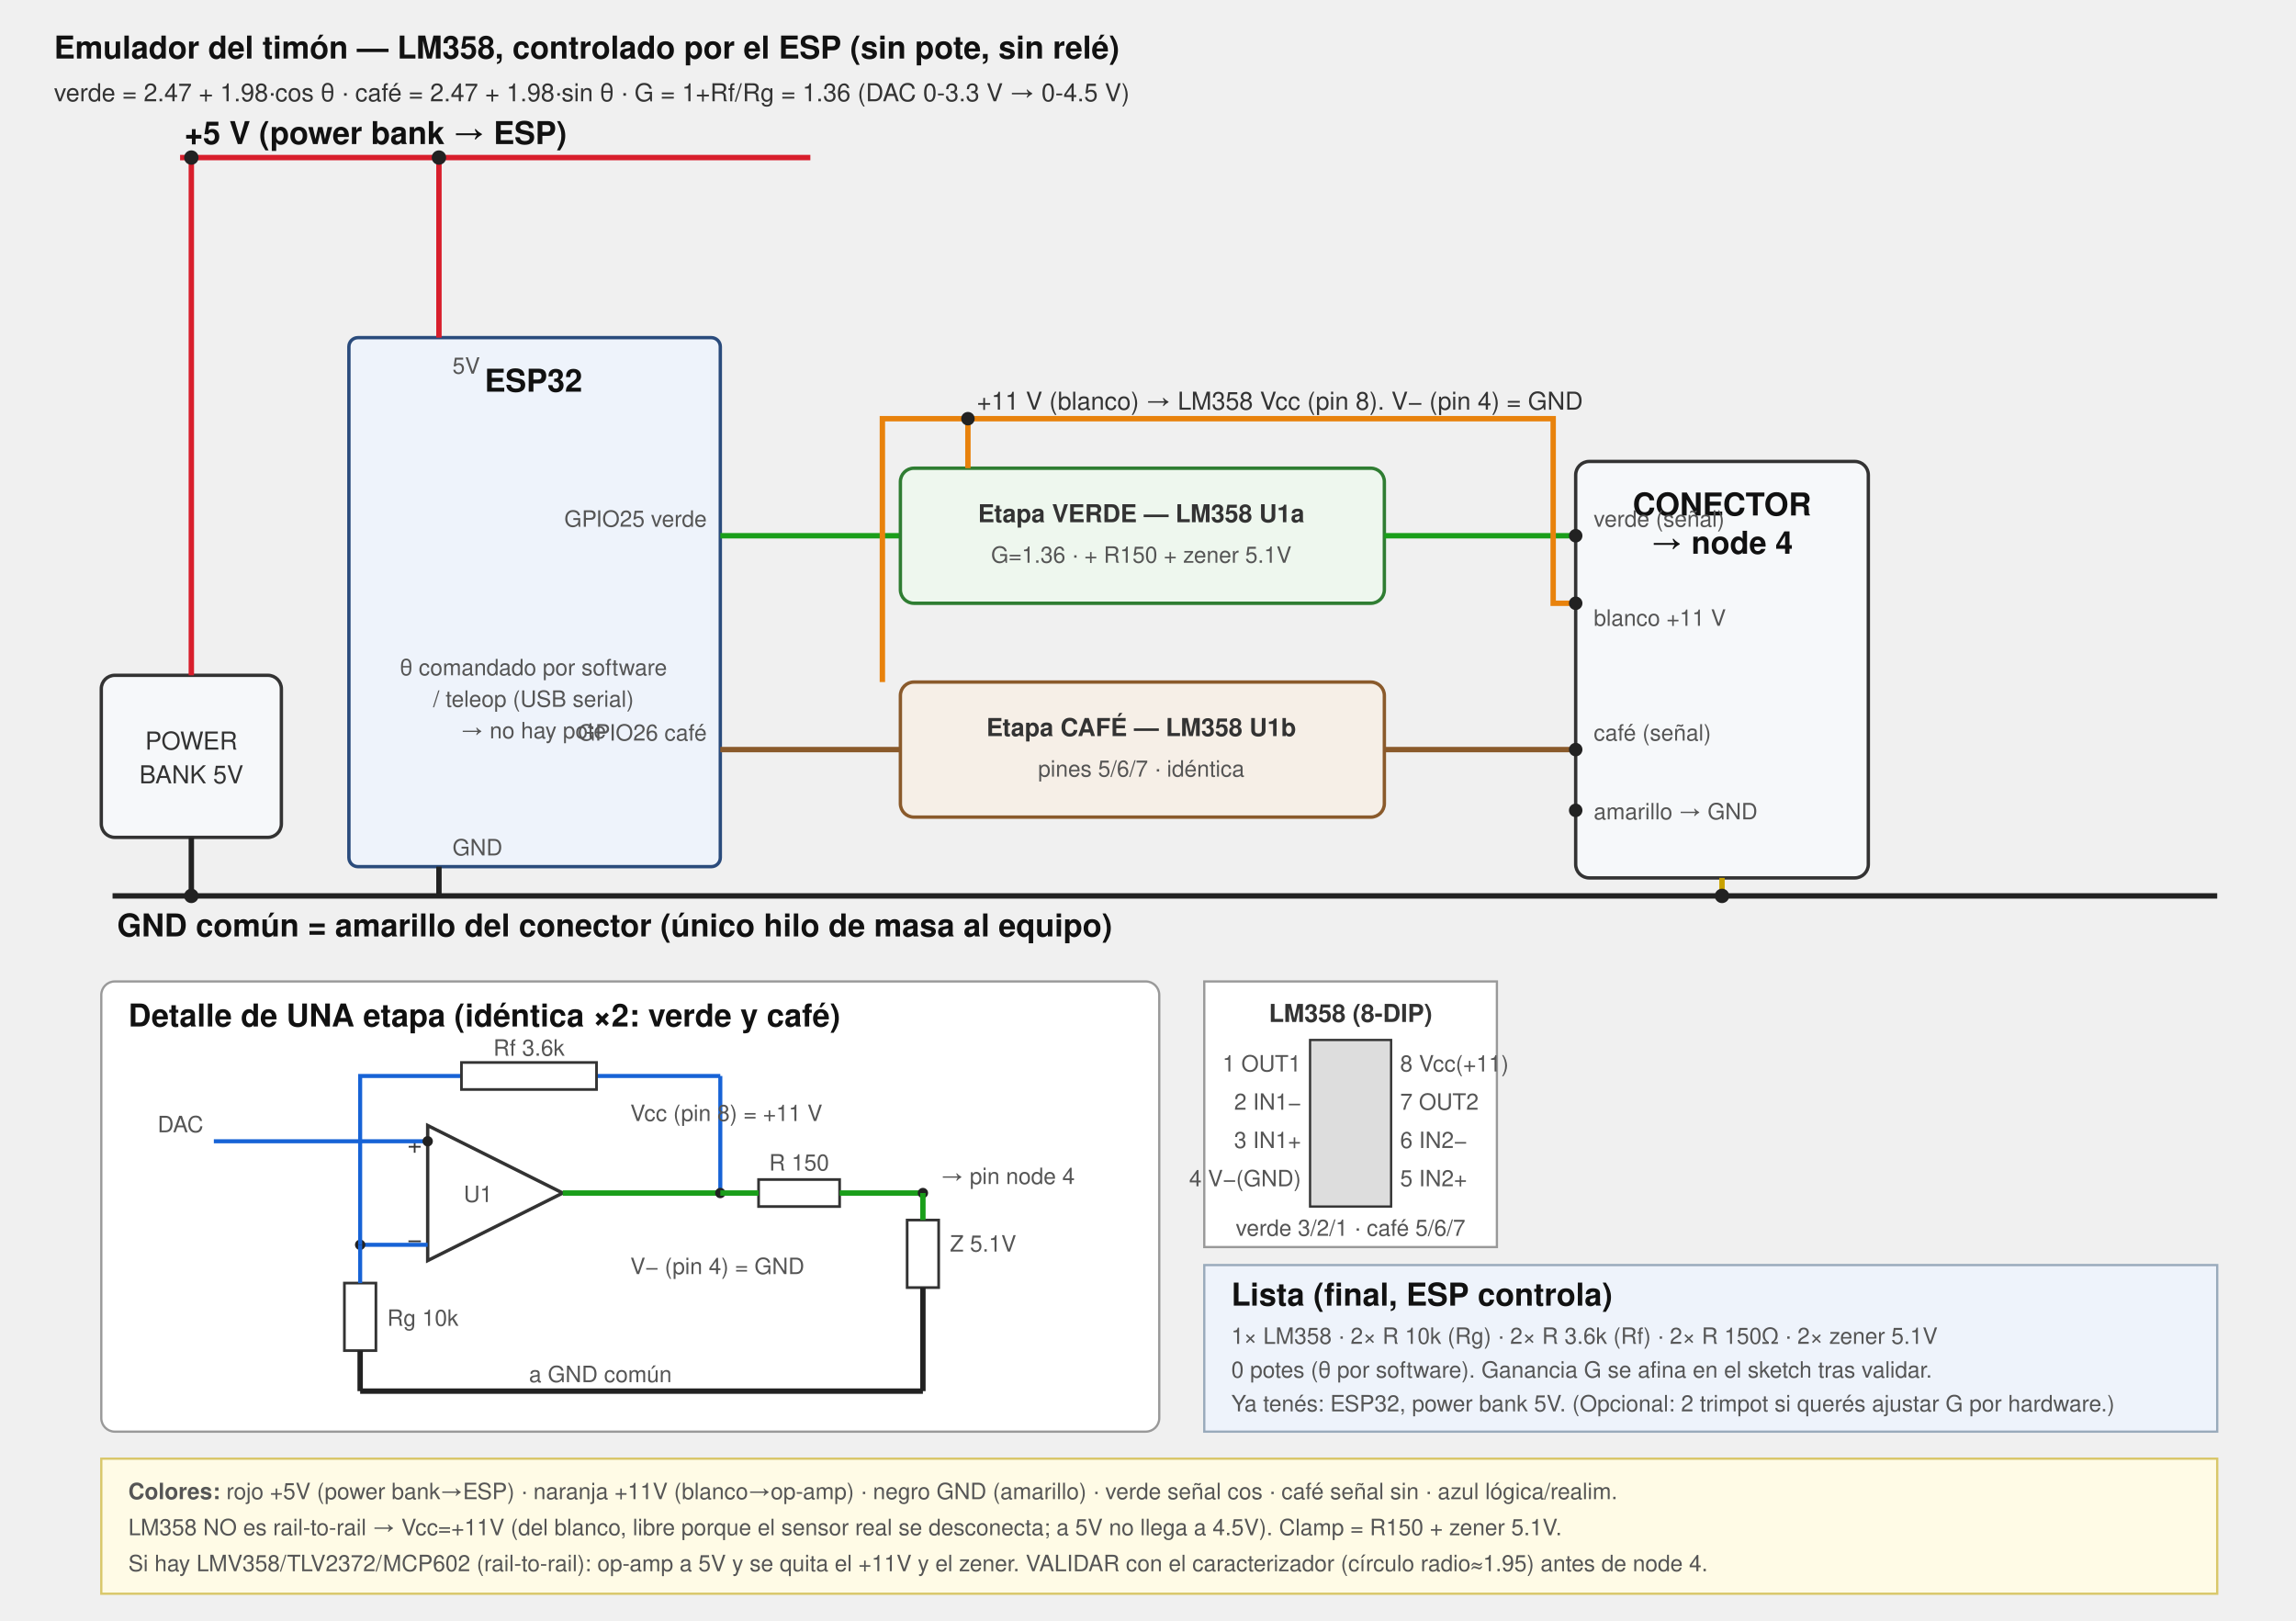
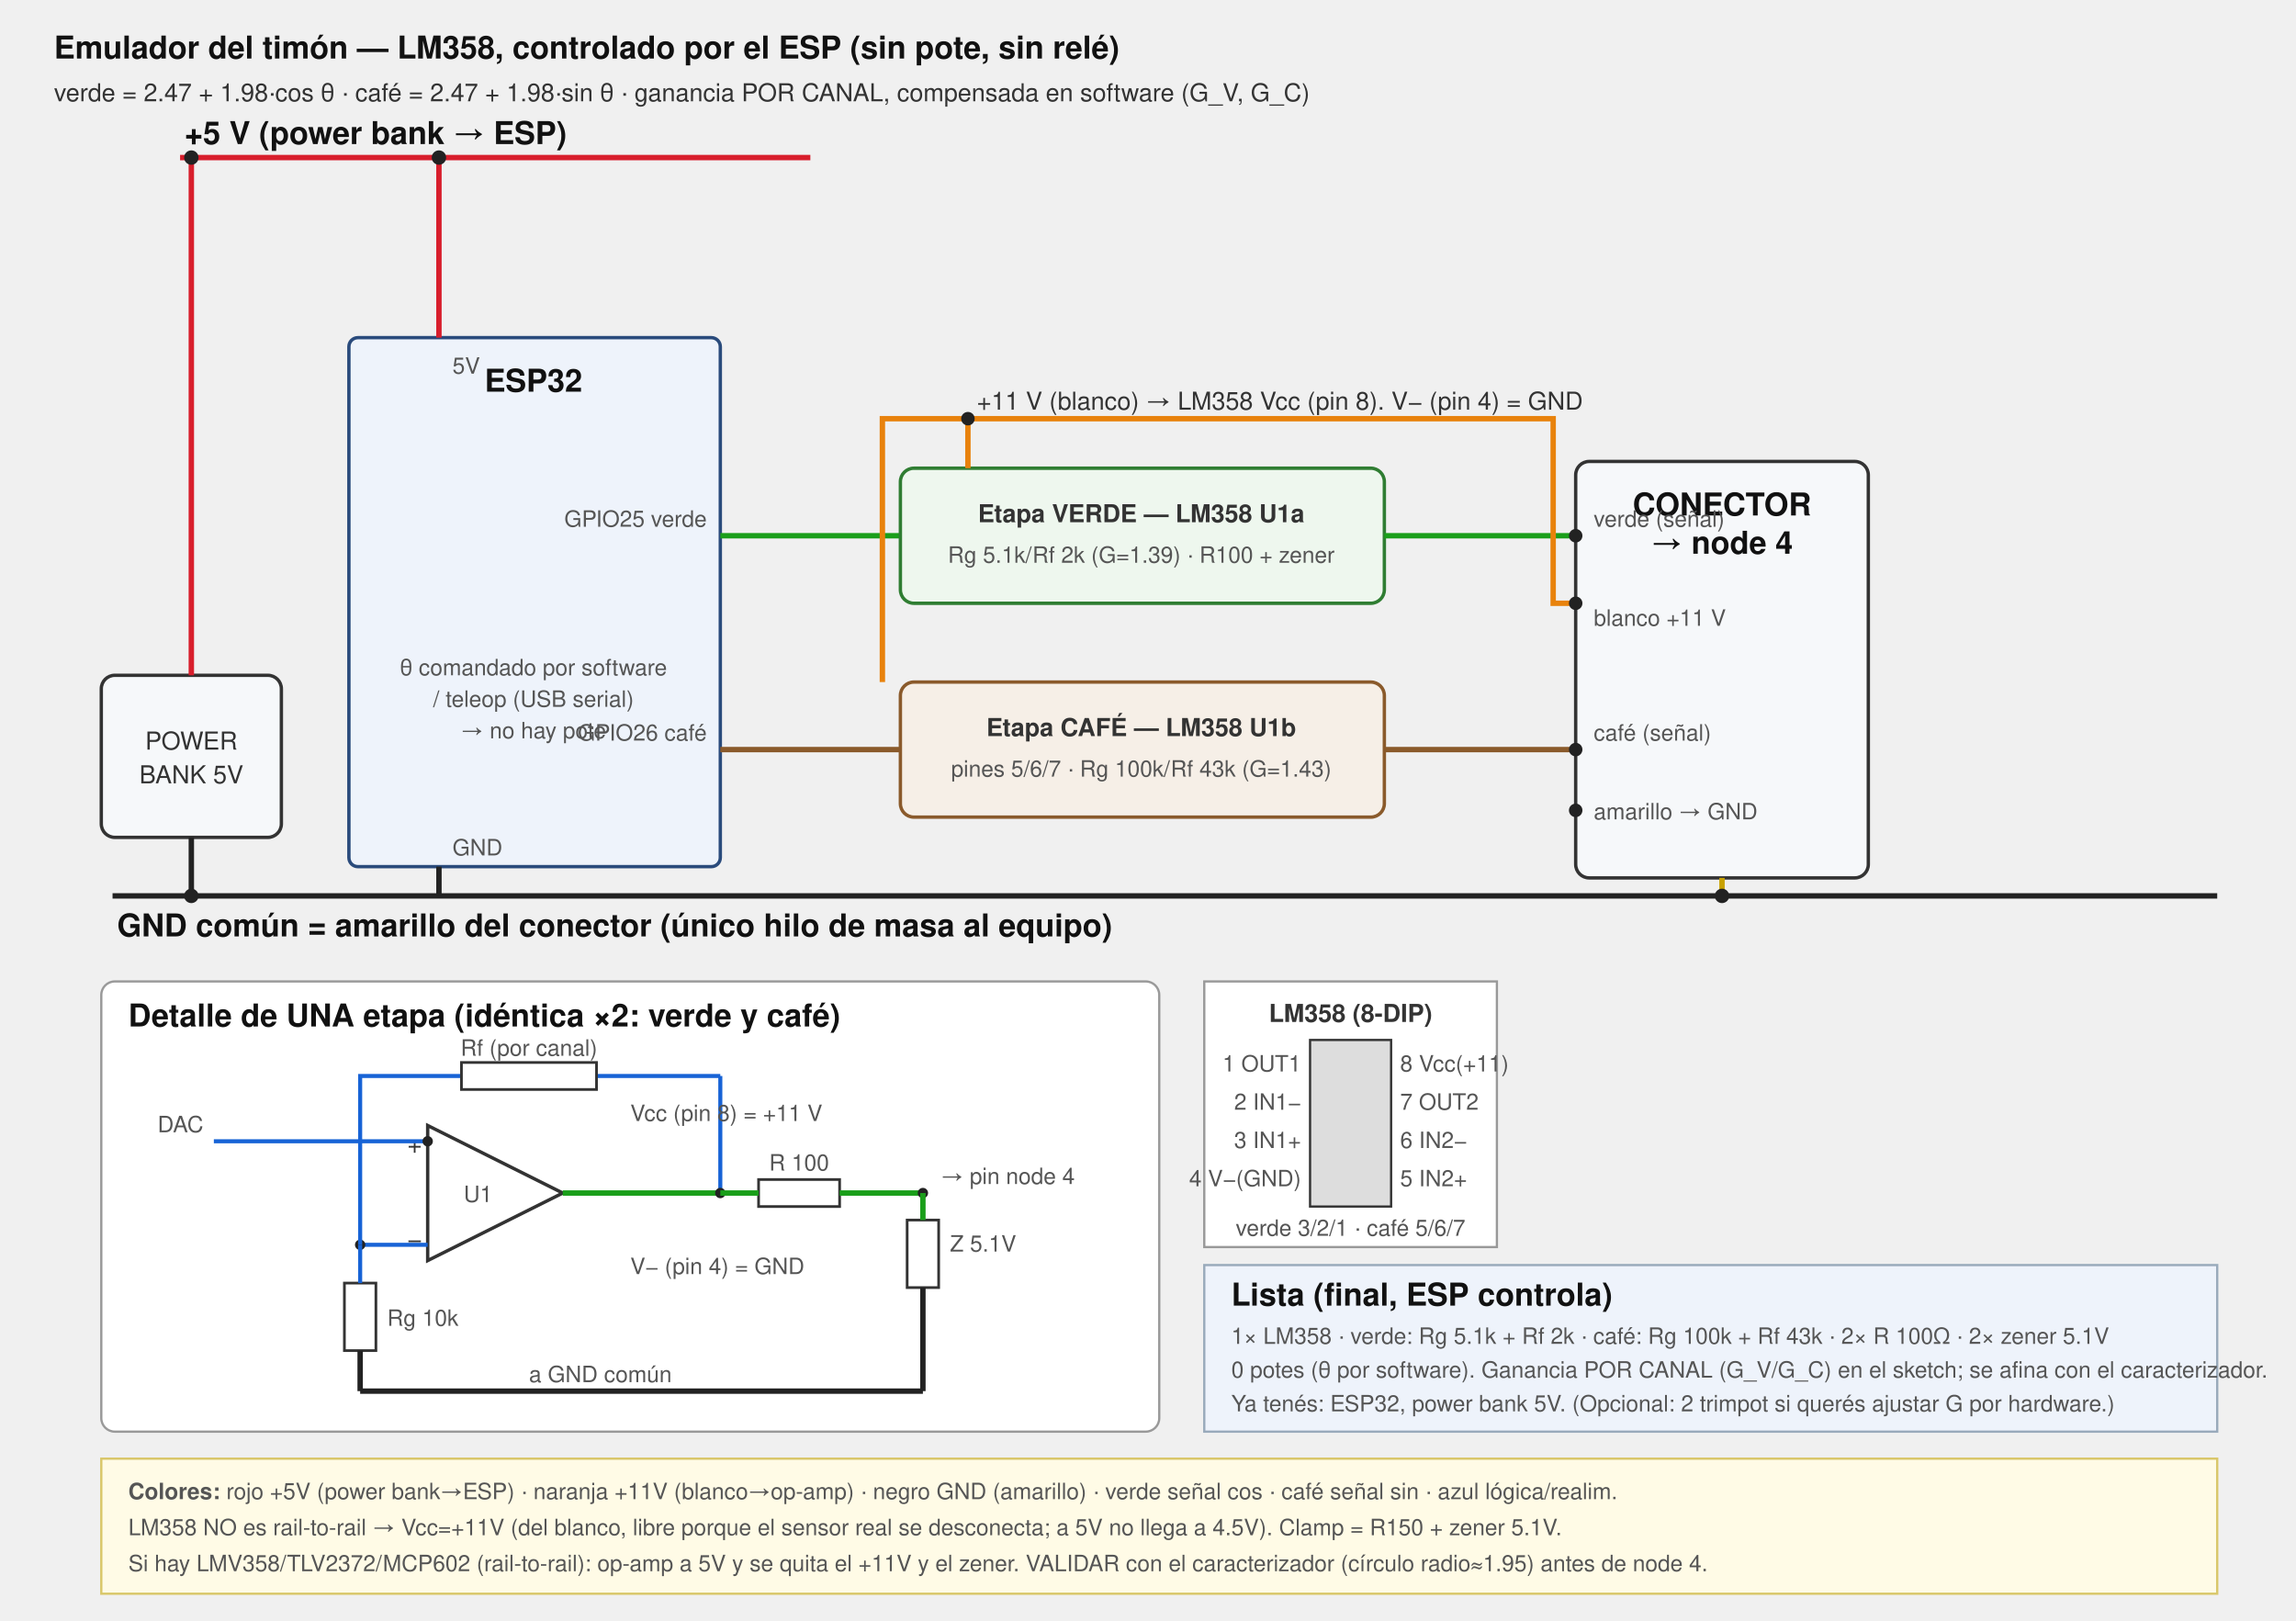
<svg xmlns="http://www.w3.org/2000/svg" viewBox="0 0 1020 720" font-family="Helvetica,Arial,sans-serif">
  <style>
    .box{fill:#f6f8fa;stroke:#333;stroke-width:1.5}
    .chip{fill:#eef3fb;stroke:#2a4b7c;stroke-width:1.5}
    .blk{fill:#eef7ee;stroke:#2f7d32;stroke-width:1.5}
    .blkc{fill:#f6efe7;stroke:#8a5a2b;stroke-width:1.5}
    .res{fill:#fff;stroke:#333;stroke-width:1.2}
    .tb{font-size:14px;font-weight:bold;fill:#111}
    .sm{font-size:11px;fill:#333}
    .xs{font-size:10px;fill:#555}
    .pwr{stroke:#d81e2c;stroke-width:2.4;fill:none}
    .v11{stroke:#e8820c;stroke-width:2.4;fill:none}
    .gnd{stroke:#222;stroke-width:2.4;fill:none}
    .verde{stroke:#1a9e1a;stroke-width:2.4;fill:none}
    .cafe{stroke:#8a5a2b;stroke-width:2.4;fill:none}
    .sig{stroke:#1763d6;stroke-width:1.8;fill:none}
    .amar{stroke:#c9a200;stroke-width:2.4;fill:none}
    .dot{fill:#222}
  </style>
  <text x="24" y="26" class="tb" font-size="18">Emulador del timón — LM358, controlado por el ESP (sin pote, sin relé)</text>
-   <text x="24" y="45" class="sm">verde = 2.47 + 1.98·cos θ   ·   café = 2.47 + 1.98·sin θ   ·   G = 1+Rf/Rg = 1.36 (DAC 0-3.3 V → 0-4.5 V)</text>
+   <text x="24" y="45" class="sm">verde = 2.47 + 1.98·cos θ   ·   café = 2.47 + 1.98·sin θ   ·   ganancia POR CANAL, compensada en software (G_V, G_C)</text>
  <line x1="80" y1="70" x2="360" y2="70" class="pwr" />
  <text x="82" y="64" class="tb" fill="#d81e2c">+5 V (power bank → ESP)</text>
  <line x1="50" y1="398" x2="985" y2="398" class="gnd" />
  <text x="52" y="416" class="tb">GND común = amarillo del conector (único hilo de masa al equipo)</text>
  <rect x="45" y="300" width="80" height="72" rx="6" class="box" />
  <text x="85" y="333" class="sm" text-anchor="middle">POWER</text>
  <text x="85" y="348" class="sm" text-anchor="middle">BANK 5V</text>
  <line x1="85" y1="300" x2="85" y2="70" class="pwr" />
  <line x1="85" y1="372" x2="85" y2="398" class="gnd" />
  <circle cx="85" cy="70" r="3.2" class="dot" />
  <circle cx="85" cy="398" r="3.2" class="dot" />
  <rect x="155" y="150" width="165" height="235" rx="4" class="chip" />
  <text x="237" y="174" class="tb" text-anchor="middle" fill="#2a4b7c">ESP32</text>
  <text x="237" y="300" class="xs" text-anchor="middle">θ comandado por software</text>
  <text x="237" y="314" class="xs" text-anchor="middle">/ teleop (USB serial)</text>
  <text x="237" y="328" class="xs" text-anchor="middle">→ no hay pote</text>
  <line x1="195" y1="150" x2="195" y2="70" class="pwr" />
  <text x="201" y="166" class="xs">5V</text>
  <circle cx="195" cy="70" r="3.2" class="dot" />
  <line x1="195" y1="385" x2="195" y2="398" class="gnd" />
  <text x="201" y="380" class="xs">GND</text>
  <text x="314" y="234" class="xs" text-anchor="end">GPIO25 verde</text>
  <line x1="320" y1="238" x2="400" y2="238" class="verde" />
  <text x="314" y="329" class="xs" text-anchor="end">GPIO26 café</text>
  <line x1="320" y1="333" x2="400" y2="333" class="cafe" />
  <rect x="400" y="208" width="215" height="60" rx="6" class="blk" />
  <text x="507" y="232" class="sm" text-anchor="middle" font-weight="bold">Etapa VERDE — LM358 U1a</text>
-   <text x="507" y="250" class="xs" text-anchor="middle">G=1.36 · + R150 + zener 5.1V</text>
+   <text x="507" y="250" class="xs" text-anchor="middle">Rg 5.1k/Rf 2k (G=1.39) · R100 + zener</text>
  <line x1="615" y1="238" x2="700" y2="238" class="verde" />
  <rect x="400" y="303" width="215" height="60" rx="6" class="blkc" />
  <text x="507" y="327" class="sm" text-anchor="middle" font-weight="bold">Etapa CAFÉ — LM358 U1b</text>
-   <text x="507" y="345" class="xs" text-anchor="middle">pines 5/6/7 · idéntica</text>
+   <text x="507" y="345" class="xs" text-anchor="middle">pines 5/6/7 · Rg 100k/Rf 43k (G=1.43)</text>
  <line x1="615" y1="333" x2="700" y2="333" class="cafe" />
  <path d="M700,268 L690,268 L690,186 L392,186 L392,303" class="v11" />
  <line x1="430" y1="186" x2="430" y2="208" class="v11" />
  <circle cx="430" cy="186" r="3" class="dot" />
  <text x="434" y="182" class="sm" fill="#e8820c">+11 V (blanco) → LM358 Vcc (pin 8).  V− (pin 4) = GND</text>
  <rect x="700" y="205" width="130" height="185" rx="6" class="box" />
  <text x="765" y="229" class="tb" text-anchor="middle">CONECTOR</text>
  <text x="765" y="246" class="tb" text-anchor="middle">→ node 4</text>
  <circle cx="700" cy="238" r="3" class="dot" />
  <text x="708" y="234" class="xs">verde (señal)</text>
  <circle cx="700" cy="268" r="3" class="dot" />
  <text x="708" y="278" class="xs" fill="#999">blanco +11 V</text>
  <circle cx="700" cy="333" r="3" class="dot" />
  <text x="708" y="329" class="xs">café (señal)</text>
  <circle cx="700" cy="360" r="3" class="dot" />
  <text x="708" y="364" class="xs">amarillo → GND</text>
  <line x1="765" y1="390" x2="765" y2="398" class="amar" />
  <circle cx="765" cy="398" r="3.2" class="dot" />
  <rect x="45" y="436" width="470" height="200" rx="6" fill="#fff" stroke="#999" />
  <text x="57" y="456" class="tb">Detalle de UNA etapa  (idéntica ×2: verde y café)</text>
  <path d="M190,500 L190,560 L250,530 Z" fill="#fff" stroke="#333" stroke-width="1.5" />
  <text x="206" y="534" class="xs">U1</text>
  <text x="181" y="512" class="sm">+</text>
  <text x="181" y="554" class="sm">−</text>
  <line x1="95" y1="507" x2="190" y2="507" class="sig" />
  <text x="70" y="503" class="xs">DAC</text>
  <circle cx="190" cy="507" r="2.3" class="dot" />
  <line x1="190" y1="553" x2="160" y2="553" class="sig" />
  <circle cx="160" cy="553" r="2.3" class="dot" />
  <rect x="153" y="570" width="14" height="30" class="res" />
  <text x="172" y="589" class="xs">Rg 10k</text>
  <line x1="160" y1="553" x2="160" y2="570" class="sig" />
  <line x1="160" y1="600" x2="160" y2="618" class="gnd" />
  <path d="M160,553 L160,478 L320,478" class="sig" />
  <rect x="205" y="472" width="60" height="12" class="res" />
-   <text x="235" y="469" class="xs" text-anchor="middle">Rf 3.6k</text>
+   <text x="235" y="469" class="xs" text-anchor="middle">Rf (por canal)</text>
  <line x1="320" y1="478" x2="320" y2="530" class="sig" />
  <line x1="250" y1="530" x2="320" y2="530" class="verde" />
  <circle cx="320" cy="530" r="2.3" class="dot" />
  <rect x="337" y="524" width="36" height="12" class="res" />
-   <text x="355" y="520" class="xs" text-anchor="middle">R 150</text>
+   <text x="355" y="520" class="xs" text-anchor="middle">R 100</text>
  <line x1="320" y1="530" x2="337" y2="530" class="verde" />
  <line x1="373" y1="530" x2="410" y2="530" class="verde" />
  <circle cx="410" cy="530" r="2.3" class="dot" />
  <text x="418" y="526" class="xs">→ pin node 4</text>
  <rect x="403" y="542" width="14" height="30" class="res" />
  <text x="422" y="556" class="xs">Z 5.1V</text>
  <line x1="410" y1="530" x2="410" y2="542" class="verde" />
  <line x1="410" y1="572" x2="410" y2="618" class="gnd" />
  <line x1="160" y1="618" x2="410" y2="618" class="gnd" />
  <text x="235" y="614" class="xs">a GND común</text>
  <text x="280" y="498" class="xs">Vcc (pin 8) = +11 V</text>
  <text x="280" y="566" class="xs">V− (pin 4) = GND</text>
  <rect x="535" y="436" width="130" height="118" fill="#fff" stroke="#999" />
  <text x="600" y="454" class="sm" text-anchor="middle" font-weight="bold">LM358 (8-DIP)</text>
  <rect x="582" y="462" width="36" height="74" fill="#ddd" stroke="#333" />
  <text x="578" y="476" class="xs" text-anchor="end">1 OUT1</text>
  <text x="578" y="493" class="xs" text-anchor="end">2 IN1−</text>
  <text x="578" y="510" class="xs" text-anchor="end">3 IN1+</text>
  <text x="578" y="527" class="xs" text-anchor="end">4 V−(GND)</text>
  <text x="622" y="476" class="xs">8 Vcc(+11)</text>
  <text x="622" y="493" class="xs">7 OUT2</text>
  <text x="622" y="510" class="xs">6 IN2−</text>
  <text x="622" y="527" class="xs">5 IN2+</text>
  <text x="600" y="549" class="xs" text-anchor="middle">verde 3/2/1 · café 5/6/7</text>
  <rect x="535" y="562" width="450" height="74" fill="#eef3fb" stroke="#9ab" />
  <text x="547" y="580" class="tb">Lista (final, ESP controla)</text>
-   <text x="547" y="597" class="xs">1× LM358  ·  2× R 10k (Rg)  ·  2× R 3.6k (Rf)  ·  2× R 150Ω  ·  2× zener 5.1V</text>
-   <text x="547" y="612" class="xs">0 potes (θ por software). Ganancia G se afina en el sketch tras validar.</text>
+   <text x="547" y="597" class="xs">1× LM358 · verde: Rg 5.1k + Rf 2k · café: Rg 100k + Rf 43k · 2× R 100Ω · 2× zener 5.1V</text>
+   <text x="547" y="612" class="xs">0 potes (θ por software). Ganancia POR CANAL (G_V/G_C) en el sketch; se afina con el caracterizador.</text>
  <text x="547" y="627" class="xs">Ya tenés: ESP32, power bank 5V. (Opcional: 2 trimpot si querés ajustar G por hardware.)</text>
  <rect x="45" y="648" width="940" height="60" fill="#fffbe6" stroke="#d9c76a" />
  <text x="57" y="666" class="xs">
    <tspan font-weight="bold">Colores:</tspan>  rojo +5V (power bank→ESP) · naranja +11V (blanco→op-amp) · negro GND (amarillo) · verde señal cos · café señal sin · azul lógica/realim.</text>
  <text x="57" y="682" class="xs">LM358 NO es rail-to-rail → Vcc=+11V (del blanco, libre porque el sensor real se desconecta; a 5V no llega a 4.5V). Clamp = R150 + zener 5.1V.</text>
  <text x="57" y="698" class="xs">Si hay LMV358/TLV2372/MCP602 (rail-to-rail): op-amp a 5V y se quita el +11V y el zener. VALIDAR con el caracterizador (círculo radio≈1.95) antes de node 4.</text>
</svg>
